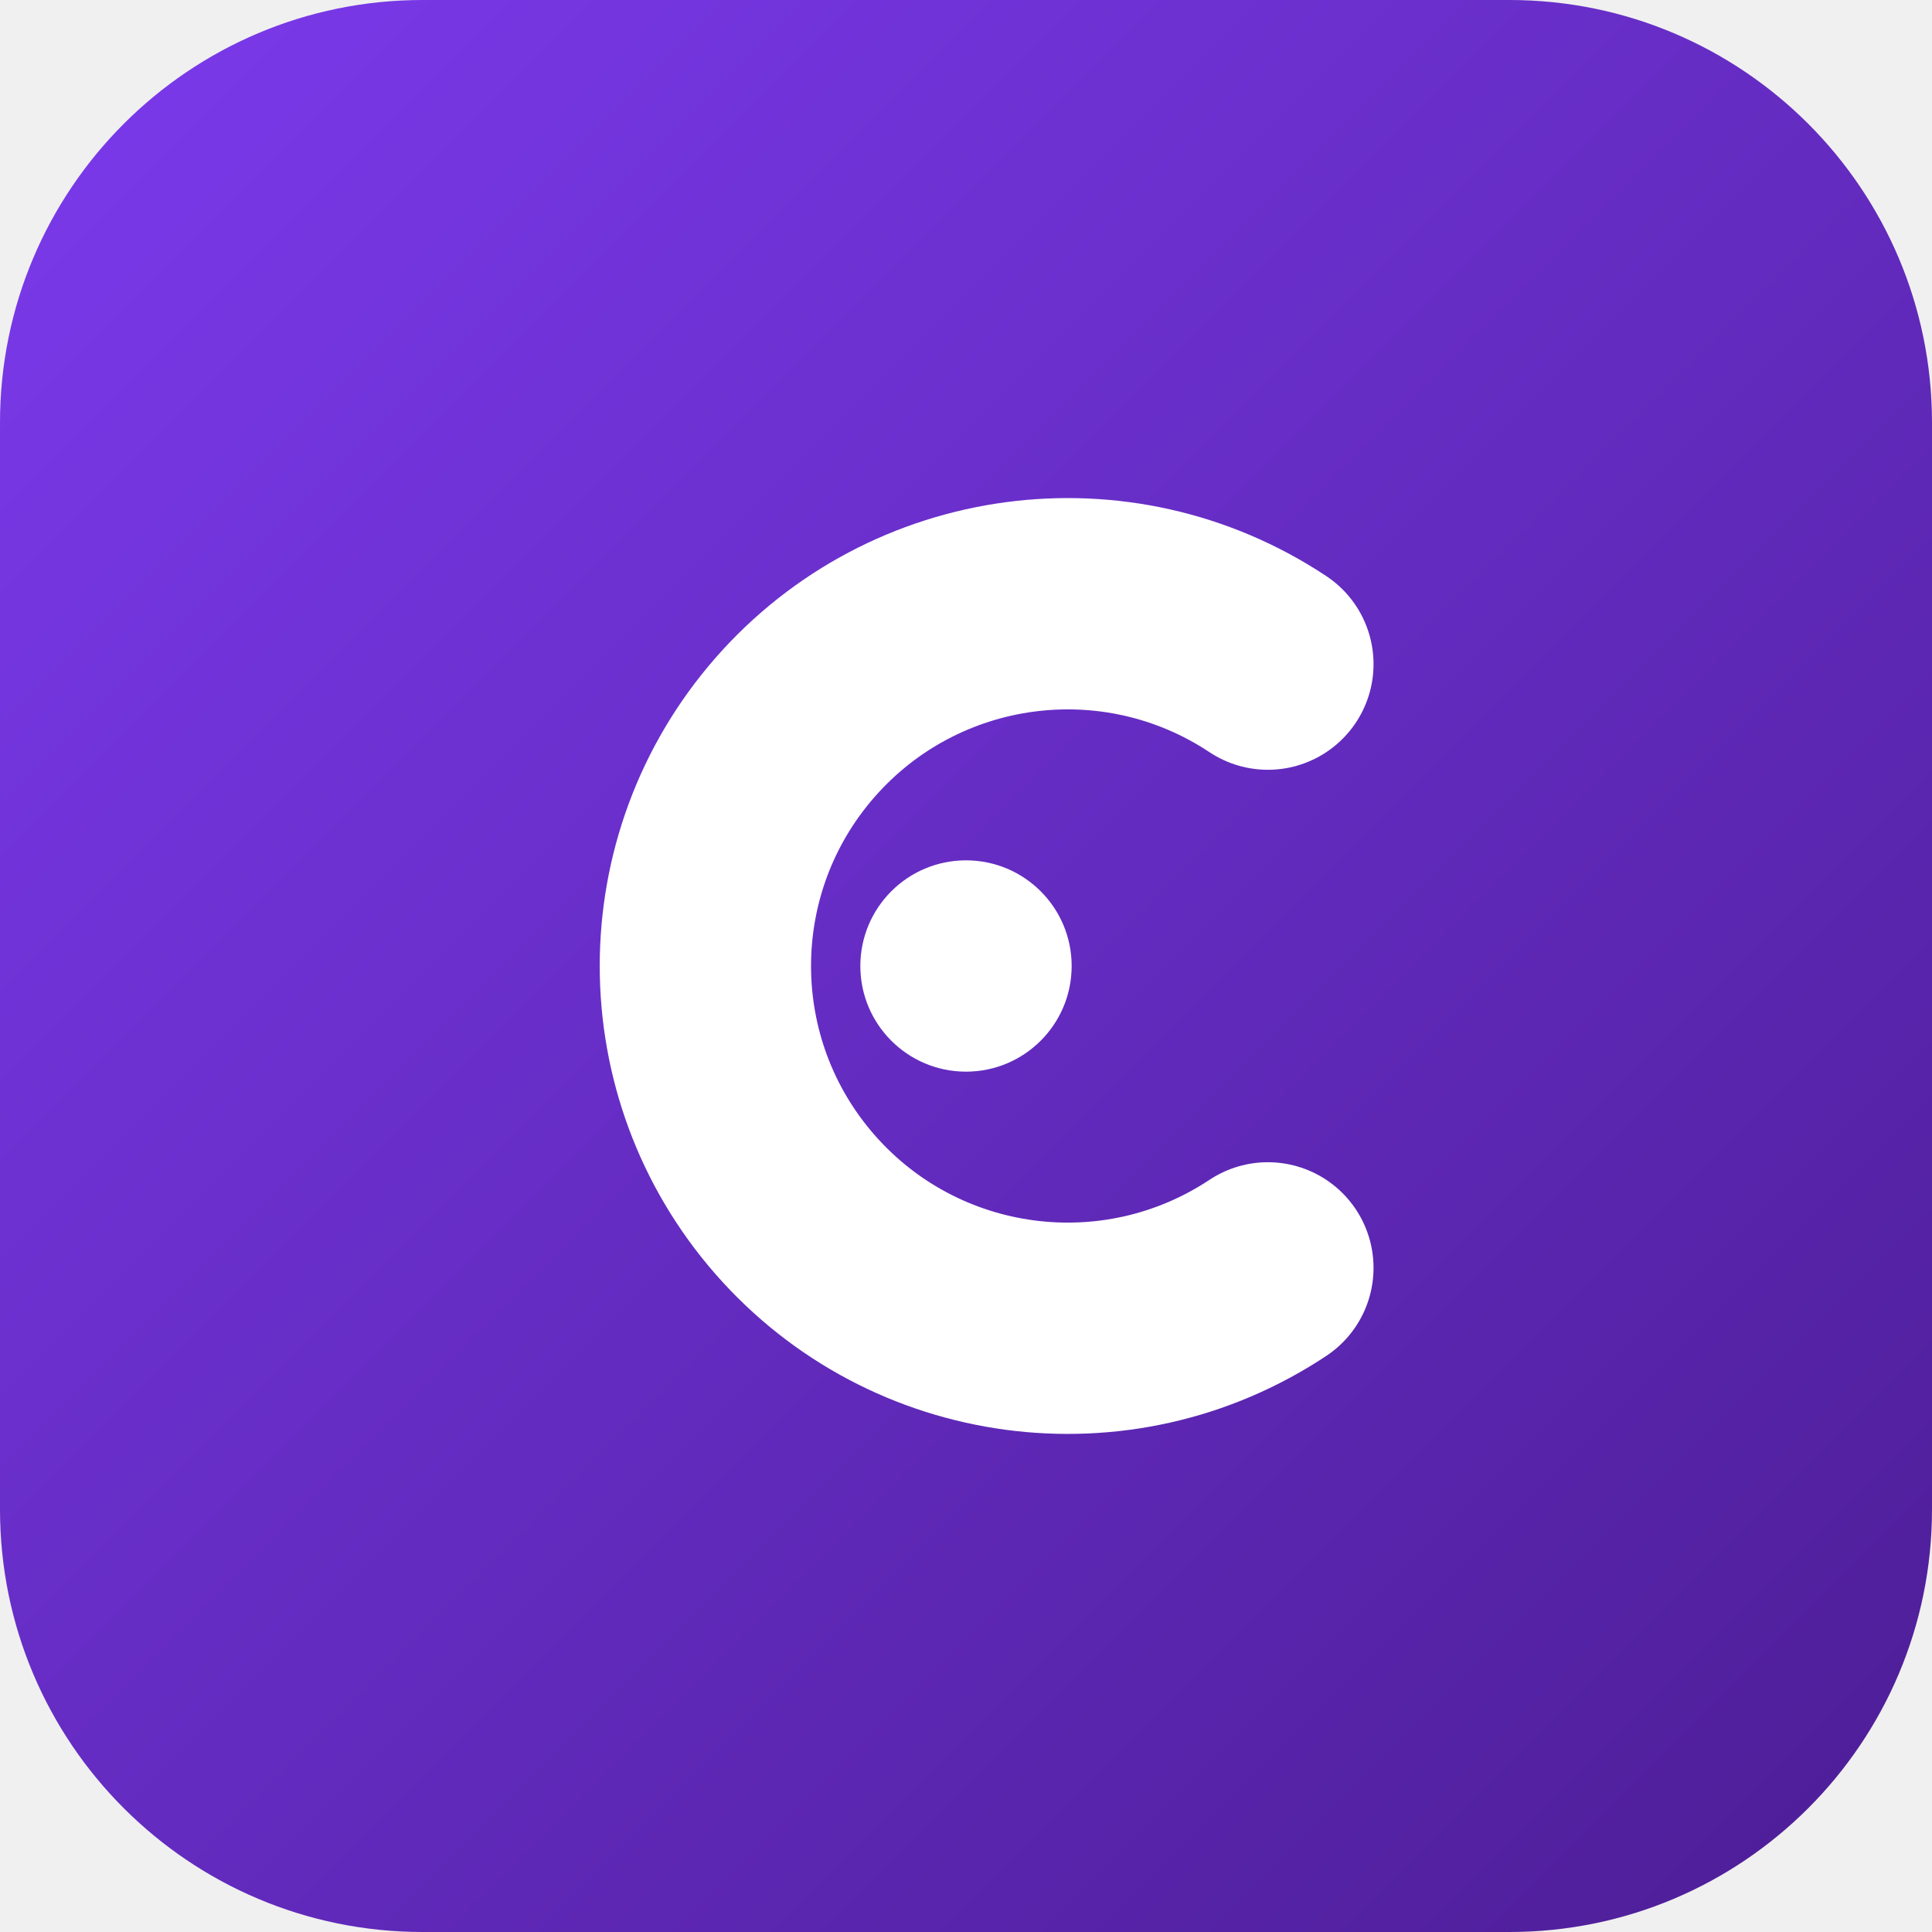
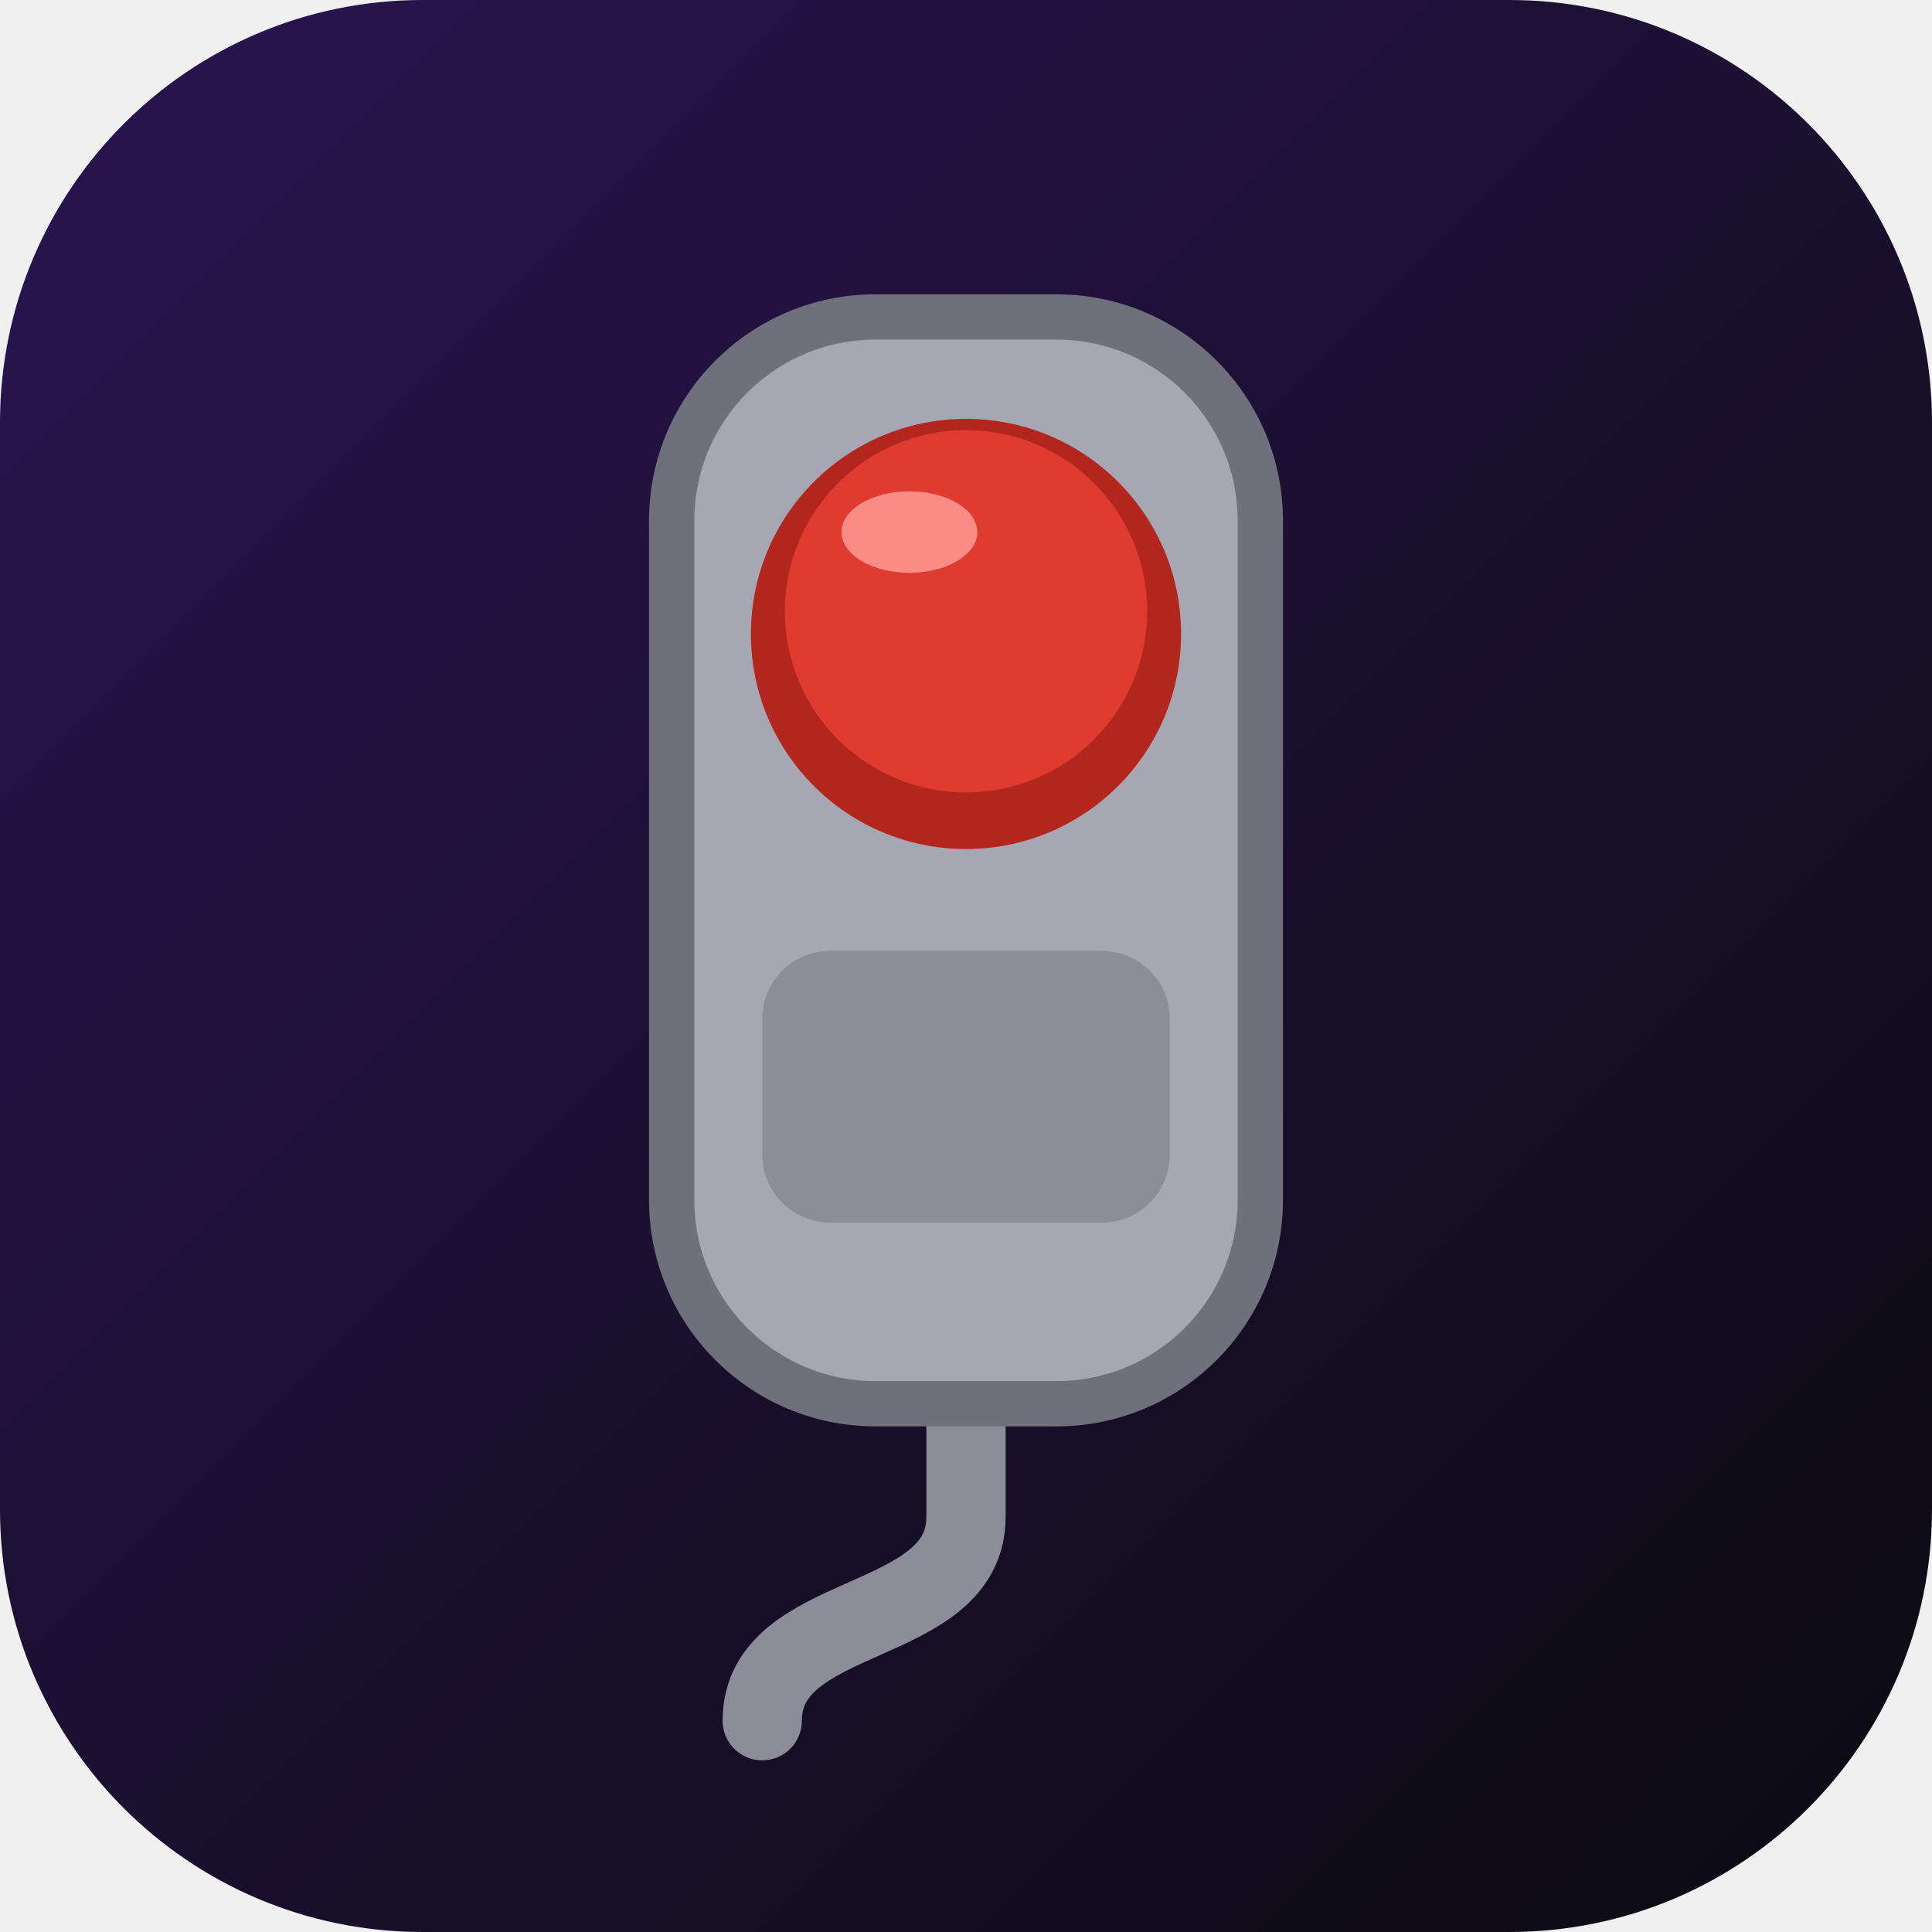
<svg xmlns="http://www.w3.org/2000/svg" viewBox="0 0 512 512">
  <defs>
    <linearGradient id="g" x1="0" y1="0" x2="1" y2="1">
-       <stop offset="0" stop-color="#7c3aed" />
-       <stop offset="1" stop-color="#4c1d95" />
+       <stop offset="0" stop-color="#2a1552" />
+       <stop offset="1" stop-color="#0b0b0f" />
    </linearGradient>
  </defs>
  <rect width="512" height="512" rx="112" fill="url(#g)" />
-   <path d="M336 176a96 96 0 1 0 0 160" fill="none" stroke="#ffffff" stroke-width="56" stroke-linecap="round" />
-   <circle cx="256" cy="256" r="28" fill="#ffffff" />
+   <g transform="translate(64 48) scale(6)">
+     <path d="M32 54v5c0 5-9 4-9 9" fill="none" stroke="#8d8d99" stroke-width="3.5" stroke-linecap="round" />
+     <rect x="19" y="6" width="26" height="48" rx="9" fill="#a7a7b3" stroke="#70707d" stroke-width="2" />
+     <rect x="23" y="34" width="18" height="12" rx="3" fill="#8d8d99" />
+     <circle cx="32" cy="20" r="9.5" fill="#b3261e" />
+     <circle cx="32" cy="19" r="8" fill="#e03b31" />
+     <ellipse cx="29.5" cy="15.5" rx="3" ry="1.8" fill="#ff9a94" opacity="0.85" />
+   </g>
</svg>
